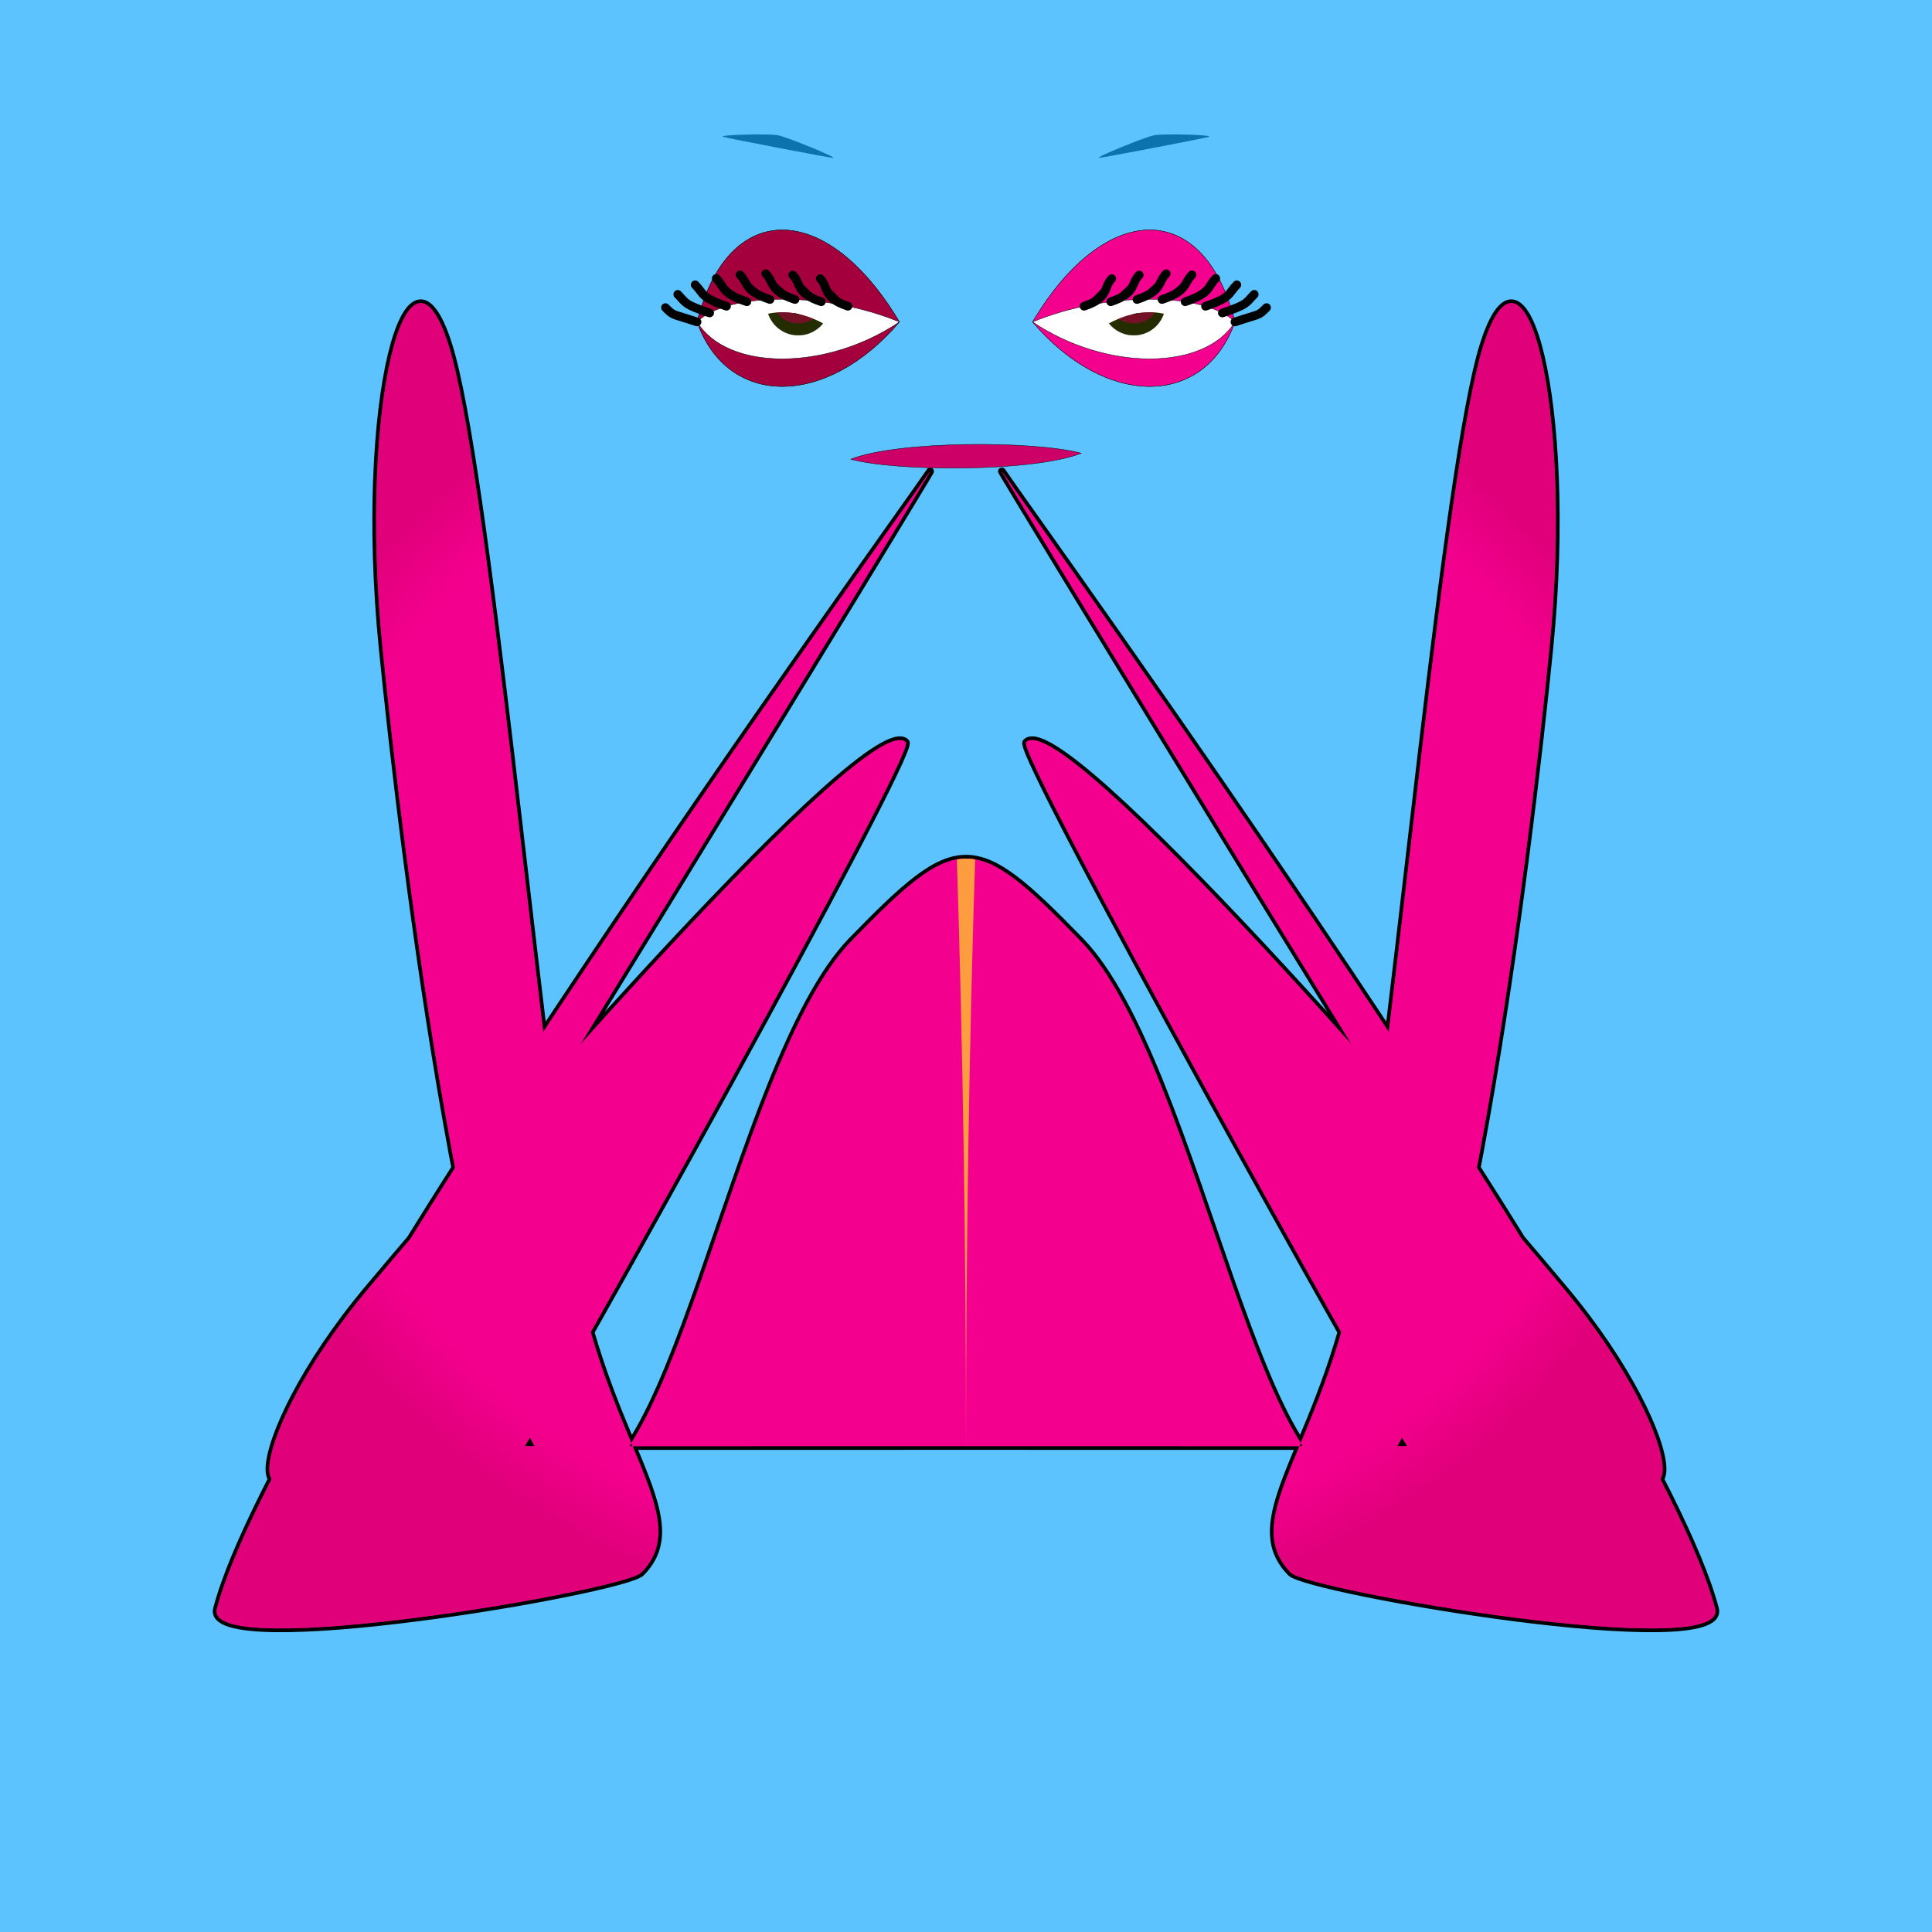
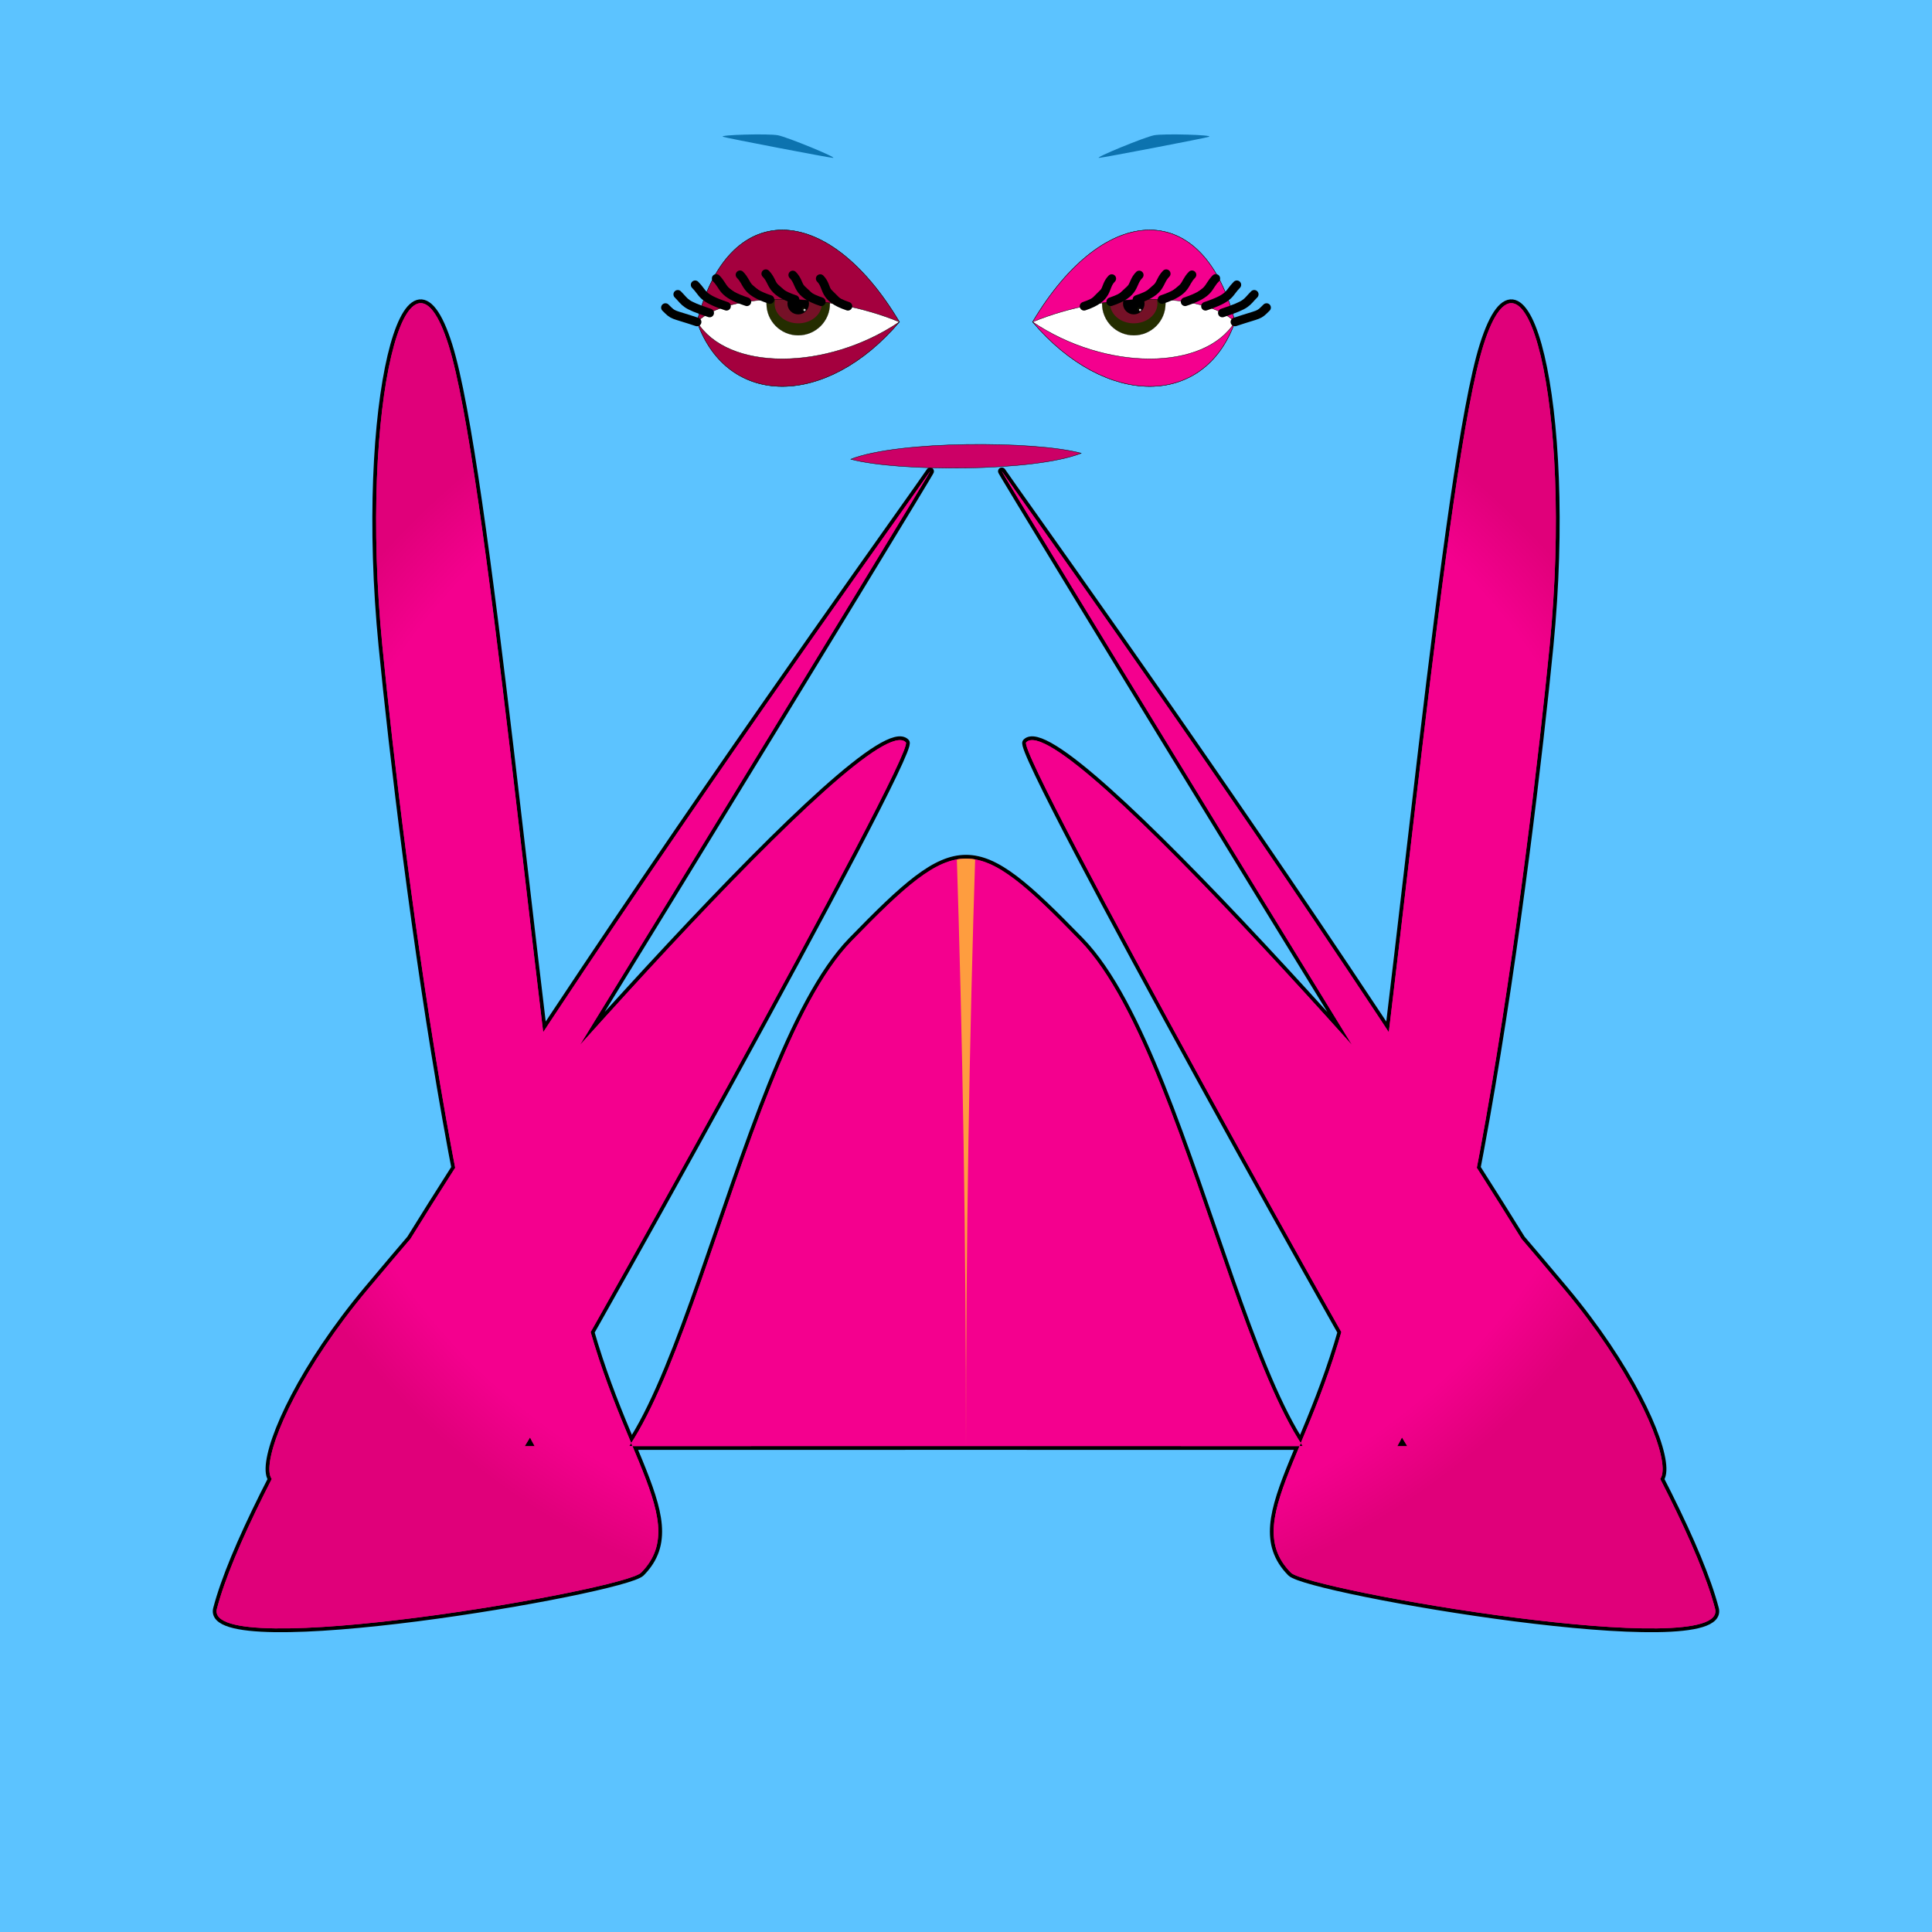
<svg xmlns="http://www.w3.org/2000/svg" viewBox="0 0 10000 10000">
  <defs>
    <radialGradient id="gradient-primitive-2">
      <stop offset="0.89" stop-color="#f4008e" />
      <stop offset="1" stop-color="#e0007a" />
    </radialGradient>
    <mask id="mask-group-3-1" x="-10000" y="-10000" width="30000" height="30000" maskUnits="userSpaceOnUse" mask-type="luminance" maskContentUnits="userSpaceOnUse">
      <path d="M0 8930.97 C-63705.88 8930.97,5000 70779.97,5000 2074.09 C5000 70779.97,73705.88 8930.97,10000 8930.97 Z" fill-rule="nonzero" fill="#efefef" class="av-pattern-cut-flipped" transform="translate(0 -425.69) scale(1 1) translate(0 0) scale(1 1) rotate(180 5000 5000)" />
    </mask>
    <clipPath id="clip-primitive-6" clipPathUnits="userSpaceOnUse">
      <path d="M3607.99 2092.01 C3766.09 1457.43,4277.36 1457.43,4655.17 2092.01 C4277.36 2537.06,3766.09 2537.06,3607.99 2092.01 Z" fill-rule="nonzero" />
    </clipPath>
    <clipPath id="clip-primitive-7" clipPathUnits="userSpaceOnUse">
      <path d="M3607.99 2092.01 C3766.09 1457.43,4277.36 1457.43,4655.17 2092.01 C4277.36 2537.06,3766.09 2537.06,3607.99 2092.01 Z" fill-rule="nonzero" />
    </clipPath>
    <clipPath id="clip-primitive-8" clipPathUnits="userSpaceOnUse">
      <path d="M3607.99 2092.01 C3766.09 1457.43,4277.36 1457.43,4655.17 2092.01 C4277.36 2537.06,3766.09 2537.06,3607.99 2092.01 Z" fill-rule="nonzero" />
    </clipPath>
    <clipPath id="clip-primitive-9" clipPathUnits="userSpaceOnUse">
      <path d="M3607.99 2092.01 C3766.09 1457.43,4277.36 1457.43,4655.17 2092.01 C4277.36 2537.06,3766.09 2537.06,3607.99 2092.01 Z" fill-rule="nonzero" />
    </clipPath>
    <clipPath id="clip-primitive-10" clipPathUnits="userSpaceOnUse">
      <path d="M3607.99 2092.01 C3766.09 1457.43,4277.36 1457.43,4655.17 2092.01 C4277.36 2537.06,3766.09 2537.06,3607.99 2092.01 Z" fill-rule="nonzero" />
    </clipPath>
    <clipPath id="clip-primitive-11" clipPathUnits="userSpaceOnUse">
      <path d="M3607.99 2092.01 C3766.09 1457.43,4277.36 1457.43,4655.17 2092.01 C4277.36 2537.06,3766.09 2537.06,3607.99 2092.01 Z" fill-rule="nonzero" />
    </clipPath>
    <clipPath id="clip-primitive-23" clipPathUnits="userSpaceOnUse">
      <path d="M6392.01 2092.01 C6233.91 1457.43,5722.64 1457.43,5344.83 2092.01 C5722.64 2537.06,6233.91 2537.06,6392.01 2092.01 Z" fill-rule="nonzero" />
    </clipPath>
    <clipPath id="clip-primitive-24" clipPathUnits="userSpaceOnUse">
      <path d="M6392.01 2092.01 C6233.91 1457.43,5722.64 1457.43,5344.83 2092.01 C5722.64 2537.06,6233.91 2537.06,6392.01 2092.01 Z" fill-rule="nonzero" />
    </clipPath>
    <clipPath id="clip-primitive-25" clipPathUnits="userSpaceOnUse">
      <path d="M6392.01 2092.01 C6233.91 1457.43,5722.64 1457.43,5344.83 2092.01 C5722.64 2537.06,6233.91 2537.06,6392.01 2092.01 Z" fill-rule="nonzero" />
    </clipPath>
    <clipPath id="clip-primitive-26" clipPathUnits="userSpaceOnUse">
      <path d="M6392.01 2092.01 C6233.91 1457.43,5722.64 1457.43,5344.83 2092.01 C5722.64 2537.06,6233.91 2537.06,6392.01 2092.01 Z" fill-rule="nonzero" />
    </clipPath>
    <clipPath id="clip-primitive-27" clipPathUnits="userSpaceOnUse">
      <path d="M6392.01 2092.01 C6233.91 1457.43,5722.64 1457.43,5344.83 2092.01 C5722.64 2537.06,6233.91 2537.06,6392.01 2092.01 Z" fill-rule="nonzero" />
    </clipPath>
    <clipPath id="clip-primitive-28" clipPathUnits="userSpaceOnUse">
      <path d="M6392.01 2092.01 C6233.91 1457.43,5722.64 1457.43,5344.83 2092.01 C5722.64 2537.06,6233.91 2537.06,6392.01 2092.01 Z" fill-rule="nonzero" />
    </clipPath>
  </defs>
  <rect width="10000" height="10000" fill="#5cc3ff" />
  <path d="M5591.7 5295.85 C5039.74 4727.94,4960.26 4727.94,4408.3 5295.85 C3790.32 5931.69,3455.17 8417.54,2897.92 8067.47 C2447.83 7784.72,2085.99 4854.73,1979.24 3769.9 C1855.54 2512.87,2111.18 1544.18,2321.8 2212.81 C2517.03 2832.59,2761.88 5619.72,2960.21 6884.08 C3116.53 7880.62,3606.55 8272.64,3318.34 8565.74 C3228.27 8657.33,1049.57 9031.95,1122.84 8752.59 C1440.85 7540.17,4647.52 3111.92,4813.15 2866.79 C4885.66 2759.47,2172.57 7205.89,1901.38 7600.35 C1210.55 8605.19,1240.1 7892.66,1901.38 7102.08 C2540.8 6337.64,4506.4 4075.27,4688.58 4268.17 C4739.96 4322.58,2855.7 7707.15,2695.5 7942.91 C2554.72 8150.09,1923.27 7913.53,2212.8 7911.76 C2502.33 7909.99,7497.67 7909.99,7787.2 7911.76 C8076.73 7913.53,7445.28 8150.09,7304.5 7942.91 C7144.3 7707.15,5260.04 4322.58,5311.42 4268.17 C5493.6 4075.27,7459.2 6337.64,8098.62 7102.08 C8759.9 7892.66,8789.45 8605.19,8098.62 7600.35 C7827.43 7205.89,5114.34 2759.47,5186.85 2866.79 C5352.48 3111.92,8559.15 7540.17,8877.16 8752.59 C8950.43 9031.95,6771.73 8657.33,6681.66 8565.74 C6393.45 8272.64,6883.47 7880.62,7039.79 6884.08 C7238.12 5619.72,7482.97 2832.59,7678.2 2212.81 C7888.82 1544.18,8144.46 2512.87,8020.76 3769.9 C7914.01 4854.73,7552.17 7784.72,7102.08 8067.47 C6544.83 8417.54,6209.68 5931.69,5591.7 5295.85" fill-rule="nonzero" fill="#f4008e" stroke="#000000" stroke-width="39.22" stroke-linecap="butt" stroke-linejoin="miter" class="av-body-base" transform="translate(0 -425.69) scale(1 1)" />
  <path d="M5591.7 5295.85 C5039.74 4727.94,4960.26 4727.94,4408.3 5295.85 C3790.32 5931.69,3455.17 8417.54,2897.92 8067.47 C2447.83 7784.72,2085.99 4854.73,1979.24 3769.9 C1855.54 2512.87,2111.18 1544.18,2321.8 2212.81 C2517.03 2832.59,2761.88 5619.72,2960.21 6884.08 C3116.53 7880.62,3606.55 8272.64,3318.34 8565.74 C3228.27 8657.33,1049.57 9031.95,1122.84 8752.59 C1440.85 7540.17,4647.52 3111.92,4813.15 2866.79 C4885.66 2759.47,2172.57 7205.89,1901.38 7600.35 C1210.55 8605.19,1240.1 7892.66,1901.38 7102.08 C2540.8 6337.64,4506.4 4075.27,4688.58 4268.17 C4739.96 4322.58,2855.7 7707.15,2695.5 7942.91 C2554.72 8150.09,1923.27 7913.53,2212.8 7911.76 C2502.33 7909.99,7497.67 7909.99,7787.2 7911.76 C8076.73 7913.53,7445.28 8150.09,7304.5 7942.91 C7144.3 7707.15,5260.04 4322.58,5311.42 4268.17 C5493.6 4075.27,7459.2 6337.64,8098.62 7102.08 C8759.9 7892.66,8789.45 8605.19,8098.62 7600.35 C7827.43 7205.89,5114.34 2759.47,5186.85 2866.79 C5352.48 3111.92,8559.15 7540.17,8877.16 8752.59 C8950.43 9031.95,6771.73 8657.33,6681.66 8565.74 C6393.45 8272.64,6883.47 7880.62,7039.79 6884.08 C7238.12 5619.72,7482.97 2832.59,7678.2 2212.81 C7888.82 1544.18,8144.46 2512.87,8020.76 3769.9 C7914.01 4854.73,7552.17 7784.72,7102.08 8067.47 C6544.83 8417.54,6209.68 5931.69,5591.7 5295.85" fill-rule="nonzero" fill="#f4008e" class="av-body-lit-primary" transform="translate(0 -425.69) scale(1 1)" />
  <path d="M5591.7 5295.85 C5039.74 4727.94,4960.26 4727.94,4408.3 5295.85 C3790.32 5931.69,3455.17 8417.54,2897.92 8067.47 C2447.83 7784.72,2085.99 4854.73,1979.24 3769.9 C1855.54 2512.87,2111.18 1544.18,2321.8 2212.81 C2517.03 2832.59,2761.88 5619.72,2960.21 6884.08 C3116.53 7880.62,3606.55 8272.64,3318.34 8565.74 C3228.27 8657.33,1049.57 9031.95,1122.84 8752.59 C1440.85 7540.17,4647.52 3111.92,4813.15 2866.79 C4885.66 2759.47,2172.57 7205.89,1901.38 7600.35 C1210.55 8605.19,1240.1 7892.66,1901.38 7102.08 C2540.8 6337.64,4506.4 4075.27,4688.58 4268.17 C4739.96 4322.58,2855.7 7707.15,2695.5 7942.91 C2554.72 8150.09,1923.27 7913.53,2212.8 7911.76 C2502.33 7909.99,7497.67 7909.99,7787.2 7911.76 C8076.73 7913.53,7445.28 8150.09,7304.5 7942.91 C7144.3 7707.15,5260.04 4322.58,5311.42 4268.17 C5493.6 4075.27,7459.2 6337.64,8098.62 7102.08 C8759.9 7892.66,8789.45 8605.19,8098.62 7600.35 C7827.43 7205.89,5114.34 2759.47,5186.85 2866.79 C5352.48 3111.92,8559.15 7540.17,8877.16 8752.59 C8950.43 9031.95,6771.73 8657.33,6681.66 8565.74 C6393.45 8272.64,6883.47 7880.62,7039.79 6884.08 C7238.12 5619.72,7482.97 2832.59,7678.2 2212.81 C7888.82 1544.18,8144.46 2512.87,8020.76 3769.9 C7914.01 4854.73,7552.17 7784.72,7102.08 8067.47 C6544.83 8417.54,6209.68 5931.69,5591.7 5295.85" fill-rule="nonzero" fill="url(#gradient-primitive-2)" class="av-body-gradient" transform="translate(0 -425.69) scale(1 1)" />
  <g mask="url(#mask-group-3-1)">
    <path d="M5591.7 5295.85 C5039.74 4727.94,4960.26 4727.94,4408.3 5295.85 C3790.32 5931.69,3455.17 8417.54,2897.92 8067.47 C2447.83 7784.72,2085.99 4854.73,1979.24 3769.9 C1855.54 2512.87,2111.18 1544.18,2321.8 2212.81 C2517.03 2832.59,2761.88 5619.72,2960.21 6884.08 C3116.53 7880.62,3606.55 8272.64,3318.34 8565.74 C3228.27 8657.33,1049.57 9031.95,1122.84 8752.59 C1440.85 7540.17,4647.52 3111.92,4813.15 2866.79 C4885.66 2759.47,2172.57 7205.89,1901.38 7600.35 C1210.55 8605.19,1240.1 7892.66,1901.38 7102.08 C2540.8 6337.64,4506.4 4075.27,4688.58 4268.17 C4739.96 4322.58,2855.7 7707.15,2695.5 7942.91 C2554.72 8150.09,1923.27 7913.53,2212.8 7911.76 C2502.33 7909.99,7497.67 7909.99,7787.2 7911.76 C8076.73 7913.53,7445.28 8150.09,7304.5 7942.91 C7144.3 7707.15,5260.04 4322.58,5311.42 4268.17 C5493.6 4075.27,7459.2 6337.64,8098.62 7102.08 C8759.9 7892.66,8789.45 8605.19,8098.62 7600.35 C7827.43 7205.89,5114.34 2759.47,5186.85 2866.79 C5352.48 3111.92,8559.15 7540.17,8877.16 8752.59 C8950.43 9031.95,6771.73 8657.33,6681.66 8565.74 C6393.45 8272.64,6883.47 7880.62,7039.79 6884.08 C7238.12 5619.72,7482.97 2832.59,7678.2 2212.81 C7888.82 1544.18,8144.46 2512.87,8020.76 3769.9 C7914.01 4854.73,7552.17 7784.72,7102.08 8067.47 C6544.83 8417.54,6209.68 5931.69,5591.7 5295.85" fill-rule="nonzero" fill="#ffa83a" class="av-body-pattern" transform="translate(0 -425.69) scale(1 1)" />
  </g>
  <path d="M4403.34 2802.56 C4648.32 2706.02,5351.68 2706.02,5596.66 2771.58 C5351.68 2868.44,4648.32 2868.44,4403.34 2802.56 Z" fill-rule="nonzero" fill="#cc0066" stroke="#000000" stroke-width="1.96" stroke-linecap="butt" stroke-linejoin="round" class="av-mouth-2" transform="translate(0 -425.69) scale(1 1)" />
  <path d="M3607.99 2092.01 C3766.09 1457.43,4277.36 1457.43,4655.17 2092.01 C4277.36 2537.06,3766.09 2537.06,3607.99 2092.01 Z" fill-rule="nonzero" fill="#ffffff" stroke="#000000" stroke-width="1.96" stroke-linecap="butt" stroke-linejoin="miter" class="av-eyeball" transform="translate(0 -425.69) scale(1 1) rotate(0 4131.58 1997.25)" />
-   <g clip-path="url(#clip-primitive-6)">
-     <circle cx="4131.58" cy="1997.25" r="164.06" fill="#242d00" stroke="#000000" stroke-width="0.8" stroke-linecap="butt" stroke-linejoin="miter" class="av-iris" transform="translate(0 -425.69) scale(1 1) rotate(0 4131.58 1997.25)" />
+   <g transform="translate(0 -425.69) scale(1 1) rotate(0 4131.58 1997.25)">
+     <g clip-path="url(#clip-primitive-6)">
+       <circle cx="4131.58" cy="1997.25" r="164.06" fill="#242d00" stroke="#000000" stroke-width="0.8" stroke-linecap="butt" stroke-linejoin="miter" class="av-iris" />
+     </g>
  </g>
-   <g clip-path="url(#clip-primitive-7)">
-     <ellipse cx="4131.58" cy="1997.25" rx="122.37" ry="101.98" fill="#a4003e" opacity="0.631" class="av-iris-shade" transform="translate(0 -425.69) scale(1 1) rotate(0 4131.58 1997.25)" />
+   <g transform="translate(0 -425.69) scale(1 1) rotate(0 4131.58 1997.25)">
+     <g clip-path="url(#clip-primitive-7)">
+       <ellipse cx="4131.58" cy="1997.25" rx="122.37" ry="101.98" fill="#a4003e" opacity="0.631" class="av-iris-shade" />
+     </g>
  </g>
-   <g clip-path="url(#clip-primitive-8)">
-     <circle cx="4131.58" cy="1997.25" r="55.73" fill="#000000" class="av-pupil" transform="translate(0 -425.69) scale(1 1) rotate(0 4131.58 1997.25)" />
+   <g transform="translate(0 -425.69) scale(1 1) rotate(0 4131.58 1997.25)">
+     <g clip-path="url(#clip-primitive-8)">
+       <circle cx="4131.58" cy="1997.25" r="55.73" fill="#000000" class="av-pupil" />
+     </g>
  </g>
-   <g clip-path="url(#clip-primitive-9)">
-     <circle cx="4098.77" cy="1964.44" r="13.67" fill="#ffffff" opacity="0.9" class="av-highlight" transform="translate(0 -425.69) scale(1 1) rotate(0 4131.58 1997.25)" />
+   <g transform="translate(0 -425.69) scale(1 1) rotate(0 4131.58 1997.25)">
+     <g clip-path="url(#clip-primitive-9)">
+       <circle cx="4098.77" cy="1964.44" r="13.67" fill="#ffffff" opacity="0.9" class="av-highlight" />
+     </g>
  </g>
-   <g clip-path="url(#clip-primitive-10)">
-     <circle cx="4158.92" cy="2024.59" r="8.63" fill="#242d00" opacity="0.3" class="av-highlight" transform="translate(0 -425.69) scale(1 1) rotate(0 4131.58 1997.25)" />
+   <g transform="translate(0 -425.69) scale(1 1) rotate(0 4131.58 1997.25)">
+     <g clip-path="url(#clip-primitive-10)">
+       <circle cx="4158.92" cy="2024.59" r="8.63" fill="#242d00" opacity="0.3" class="av-highlight" />
+     </g>
  </g>
-   <g clip-path="url(#clip-primitive-11)">
-     <circle cx="4164.39" cy="2030.06" r="5.86" fill="#ffffff" opacity="0.8" class="av-highlight" transform="translate(0 -425.69) scale(1 1) rotate(0 4131.58 1997.25)" />
+   <g transform="translate(0 -425.69) scale(1 1) rotate(0 4131.58 1997.25)">
+     <g clip-path="url(#clip-primitive-11)">
+       <circle cx="4164.39" cy="2030.06" r="5.86" fill="#ffffff" opacity="0.8" class="av-highlight" />
+     </g>
  </g>
  <path d="M3607.99 2092.01 C3766.09 1457.43,4277.36 1457.43,4655.17 2092.01 C4277.36 1935.23,3766.09 1935.23,3607.99 2092.01 Z" fill-rule="nonzero" fill="#a4003e" stroke="#000000" stroke-width="1.96" stroke-linecap="butt" stroke-linejoin="miter" class="av-upper-lid" transform="translate(0 -425.69) scale(1 1) rotate(0 4131.58 1997.25)" />
  <path d="M3607.99 2092.01 C3766.09 2537.06,4277.36 2537.06,4655.17 2092.01 C4277.36 2346.82,3766.09 2346.82,3607.99 2092.01 Z" fill-rule="nonzero" fill="#a4003e" stroke="#000000" stroke-width="1.96" stroke-linecap="butt" stroke-linejoin="miter" class="av-lower-lid" transform="translate(0 -425.69) scale(1 1) rotate(0 4131.58 1997.25)" />
  <path d="M3607.99 2092.01 C3473.35 2047.13,3489.25 2062.68,3444.37 2017.8" fill-rule="nonzero" fill="#000000" stroke="#000000" stroke-width="44.88" stroke-linecap="round" stroke-linejoin="miter" class="av-lash" transform="translate(0 -425.69) scale(1 1) rotate(0 4131.58 1997.25)" />
  <path d="M3673.11 2045.56 C3538.47 2000.68,3553.04 1994.12,3508.16 1949.24" fill-rule="nonzero" fill="#000000" stroke="#000000" stroke-width="44.88" stroke-linecap="round" stroke-linejoin="miter" class="av-lash" transform="translate(0 -425.69) scale(1 1) rotate(0 4131.58 1997.25)" />
  <path d="M3760.37 2010.71 C3625.73 1965.83,3643.01 1944.75,3598.13 1899.87" fill-rule="nonzero" fill="#000000" stroke="#000000" stroke-width="44.88" stroke-linecap="round" stroke-linejoin="miter" class="av-lash" transform="translate(0 -425.69) scale(1 1) rotate(0 4131.58 1997.25)" />
  <path d="M3865.79 1987.49 C3731.15 1942.61,3752.02 1911.76,3707.14 1866.88" fill-rule="nonzero" fill="#000000" stroke="#000000" stroke-width="44.88" stroke-linecap="round" stroke-linejoin="miter" class="av-lash" transform="translate(0 -425.69) scale(1 1) rotate(0 4131.58 1997.25)" />
  <path d="M3985.36 1975.88 C3850.72 1931,3875.25 1893.02,3830.37 1848.14" fill-rule="nonzero" fill="#000000" stroke="#000000" stroke-width="44.88" stroke-linecap="round" stroke-linejoin="miter" class="av-lash" transform="translate(0 -425.69) scale(1 1) rotate(0 4131.58 1997.25)" />
  <path d="M4115.05 1975.88 C3980.41 1931,4008.61 1887.33,3963.73 1842.45" fill-rule="nonzero" fill="#000000" stroke="#000000" stroke-width="44.88" stroke-linecap="round" stroke-linejoin="miter" class="av-lash" transform="translate(0 -425.69) scale(1 1) rotate(0 4131.58 1997.25)" />
  <path d="M4250.9 1987.49 C4116.26 1942.61,4148.27 1894.01,4103.39 1849.13" fill-rule="nonzero" fill="#000000" stroke="#000000" stroke-width="44.88" stroke-linecap="round" stroke-linejoin="miter" class="av-lash" transform="translate(0 -425.69) scale(1 1) rotate(0 4131.58 1997.25)" />
  <path d="M4388.86 2010.71 C4254.22 1965.83,4290.4 1912.66,4245.52 1867.78" fill-rule="nonzero" fill="#000000" stroke="#000000" stroke-width="44.88" stroke-linecap="round" stroke-linejoin="miter" class="av-lash" transform="translate(0 -425.69) scale(1 1) rotate(0 4131.58 1997.25)" />
  <path d="M6392.01 2092.01 C6233.91 1457.43,5722.64 1457.43,5344.83 2092.01 C5722.64 2537.06,6233.91 2537.06,6392.01 2092.01 Z" fill-rule="nonzero" fill="#ffffff" stroke="#000000" stroke-width="1.96" stroke-linecap="butt" stroke-linejoin="miter" class="av-eyeball" transform="translate(0 -425.69) scale(1 1) rotate(0 5868.42 1997.25)" />
-   <g clip-path="url(#clip-primitive-23)">
-     <circle cx="5868.42" cy="1997.25" r="164.06" fill="#242d00" stroke="#000000" stroke-width="0.8" stroke-linecap="butt" stroke-linejoin="miter" class="av-iris" transform="translate(0 -425.69) scale(1 1) rotate(0 5868.42 1997.25)" />
+   <g transform="translate(0 -425.69) scale(1 1) rotate(0 5868.42 1997.25)">
+     <g clip-path="url(#clip-primitive-23)">
+       <circle cx="5868.42" cy="1997.25" r="164.06" fill="#242d00" stroke="#000000" stroke-width="0.8" stroke-linecap="butt" stroke-linejoin="miter" class="av-iris" />
+     </g>
  </g>
-   <g clip-path="url(#clip-primitive-24)">
-     <ellipse cx="5868.42" cy="1997.25" rx="122.37" ry="101.98" fill="#a4003e" opacity="0.631" class="av-iris-shade" transform="translate(0 -425.69) scale(1 1) rotate(0 5868.42 1997.25)" />
+   <g transform="translate(0 -425.69) scale(1 1) rotate(0 5868.42 1997.25)">
+     <g clip-path="url(#clip-primitive-24)">
+       <ellipse cx="5868.42" cy="1997.25" rx="122.37" ry="101.98" fill="#a4003e" opacity="0.631" class="av-iris-shade" />
+     </g>
  </g>
-   <g clip-path="url(#clip-primitive-25)">
-     <circle cx="5868.42" cy="1997.25" r="55.73" fill="#000000" class="av-pupil" transform="translate(0 -425.69) scale(1 1) rotate(0 5868.42 1997.25)" />
+   <g transform="translate(0 -425.69) scale(1 1) rotate(0 5868.42 1997.25)">
+     <g clip-path="url(#clip-primitive-25)">
+       <circle cx="5868.42" cy="1997.25" r="55.73" fill="#000000" class="av-pupil" />
+     </g>
  </g>
-   <g clip-path="url(#clip-primitive-26)">
-     <circle cx="5835.61" cy="1964.44" r="13.67" fill="#ffffff" opacity="0.9" class="av-highlight" transform="translate(0 -425.69) scale(1 1) rotate(0 5868.42 1997.25)" />
+   <g transform="translate(0 -425.69) scale(1 1) rotate(0 5868.42 1997.25)">
+     <g clip-path="url(#clip-primitive-26)">
+       <circle cx="5835.61" cy="1964.44" r="13.67" fill="#ffffff" opacity="0.9" class="av-highlight" />
+     </g>
  </g>
-   <g clip-path="url(#clip-primitive-27)">
-     <circle cx="5895.76" cy="2024.59" r="8.63" fill="#242d00" opacity="0.3" class="av-highlight" transform="translate(0 -425.69) scale(1 1) rotate(0 5868.42 1997.25)" />
+   <g transform="translate(0 -425.69) scale(1 1) rotate(0 5868.42 1997.25)">
+     <g clip-path="url(#clip-primitive-27)">
+       <circle cx="5895.76" cy="2024.59" r="8.63" fill="#242d00" opacity="0.3" class="av-highlight" />
+     </g>
  </g>
-   <g clip-path="url(#clip-primitive-28)">
-     <circle cx="5901.23" cy="2030.06" r="5.86" fill="#ffffff" opacity="0.8" class="av-highlight" transform="translate(0 -425.69) scale(1 1) rotate(0 5868.42 1997.25)" />
+   <g transform="translate(0 -425.69) scale(1 1) rotate(0 5868.42 1997.25)">
+     <g clip-path="url(#clip-primitive-28)">
+       <circle cx="5901.23" cy="2030.06" r="5.86" fill="#ffffff" opacity="0.8" class="av-highlight" />
+     </g>
  </g>
  <path d="M6392.01 2092.01 C6233.91 1457.43,5722.64 1457.43,5344.83 2092.01 C5722.64 1935.23,6233.91 1935.23,6392.01 2092.01 Z" fill-rule="nonzero" fill="#f4008e" stroke="#000000" stroke-width="1.96" stroke-linecap="butt" stroke-linejoin="miter" class="av-upper-lid" transform="translate(0 -425.69) scale(1 1) rotate(0 5868.42 1997.25)" />
  <path d="M6392.01 2092.01 C6233.91 2537.06,5722.64 2537.06,5344.83 2092.01 C5722.64 2346.82,6233.91 2346.82,6392.01 2092.01 Z" fill-rule="nonzero" fill="#f4008e" stroke="#000000" stroke-width="1.96" stroke-linecap="butt" stroke-linejoin="miter" class="av-lower-lid" transform="translate(0 -425.69) scale(1 1) rotate(0 5868.42 1997.25)" />
  <path d="M6392.01 2092.01 C6526.65 2047.13,6510.76 2062.65,6555.64 2017.77" fill-rule="nonzero" fill="#000000" stroke="#000000" stroke-width="44.88" stroke-linecap="round" stroke-linejoin="miter" class="av-lash" transform="translate(0 -425.69) scale(1 1) rotate(0 5868.42 1997.25)" />
  <path d="M6326.89 2045.56 C6461.53 2000.68,6446.96 1994.09,6491.84 1949.21" fill-rule="nonzero" fill="#000000" stroke="#000000" stroke-width="44.88" stroke-linecap="round" stroke-linejoin="miter" class="av-lash" transform="translate(0 -425.69) scale(1 1) rotate(0 5868.42 1997.25)" />
  <path d="M6239.63 2010.71 C6374.27 1965.83,6356.98 1944.72,6401.86 1899.84" fill-rule="nonzero" fill="#000000" stroke="#000000" stroke-width="44.88" stroke-linecap="round" stroke-linejoin="miter" class="av-lash" transform="translate(0 -425.69) scale(1 1) rotate(0 5868.42 1997.25)" />
  <path d="M6134.21 1987.49 C6268.85 1942.61,6247.96 1911.73,6292.84 1866.85" fill-rule="nonzero" fill="#000000" stroke="#000000" stroke-width="44.88" stroke-linecap="round" stroke-linejoin="miter" class="av-lash" transform="translate(0 -425.69) scale(1 1) rotate(0 5868.42 1997.25)" />
  <path d="M6014.64 1975.88 C6149.28 1931,6124.73 1892.99,6169.61 1848.11" fill-rule="nonzero" fill="#000000" stroke="#000000" stroke-width="44.88" stroke-linecap="round" stroke-linejoin="miter" class="av-lash" transform="translate(0 -425.69) scale(1 1) rotate(0 5868.42 1997.25)" />
  <path d="M5884.95 1975.88 C6019.59 1931,5991.37 1887.3,6036.25 1842.42" fill-rule="nonzero" fill="#000000" stroke="#000000" stroke-width="44.88" stroke-linecap="round" stroke-linejoin="miter" class="av-lash" transform="translate(0 -425.69) scale(1 1) rotate(0 5868.42 1997.25)" />
  <path d="M5749.1 1987.49 C5883.74 1942.61,5851.72 1893.99,5896.6 1849.11" fill-rule="nonzero" fill="#000000" stroke="#000000" stroke-width="44.88" stroke-linecap="round" stroke-linejoin="miter" class="av-lash" transform="translate(0 -425.69) scale(1 1) rotate(0 5868.42 1997.25)" />
  <path d="M5611.14 2010.71 C5745.78 1965.83,5709.58 1912.64,5754.46 1867.76" fill-rule="nonzero" fill="#000000" stroke="#000000" stroke-width="44.88" stroke-linecap="round" stroke-linejoin="miter" class="av-lash" transform="translate(0 -425.69) scale(1 1) rotate(0 5868.42 1997.25)" />
  <path d="M4311.86 1242.94 C4296.79 1243.35,3756.97 1139.76,3741.86 1133.56 C3717.43 1123.53,3977.72 1116.43,4026.52 1125.8 C4075.32 1135.17,4336.23 1242.28,4311.86 1242.94" fill-rule="nonzero" fill="#0c73af" class="av-brow-left" transform="translate(0 -425.69) scale(1 1) translate(0 0) rotate(0 4026.86 1184.37)" />
  <path d="M5688.14 1242.94 C5703.21 1243.35,6243.03 1139.76,6258.14 1133.56 C6282.57 1123.53,6022.28 1116.43,5973.48 1125.8 C5924.68 1135.17,5663.77 1242.28,5688.14 1242.94" fill-rule="nonzero" fill="#0c73af" class="av-brow-right" transform="translate(0 -425.69) scale(1 1) translate(0 0) rotate(0 5973.14 1184.37)" />
</svg>
